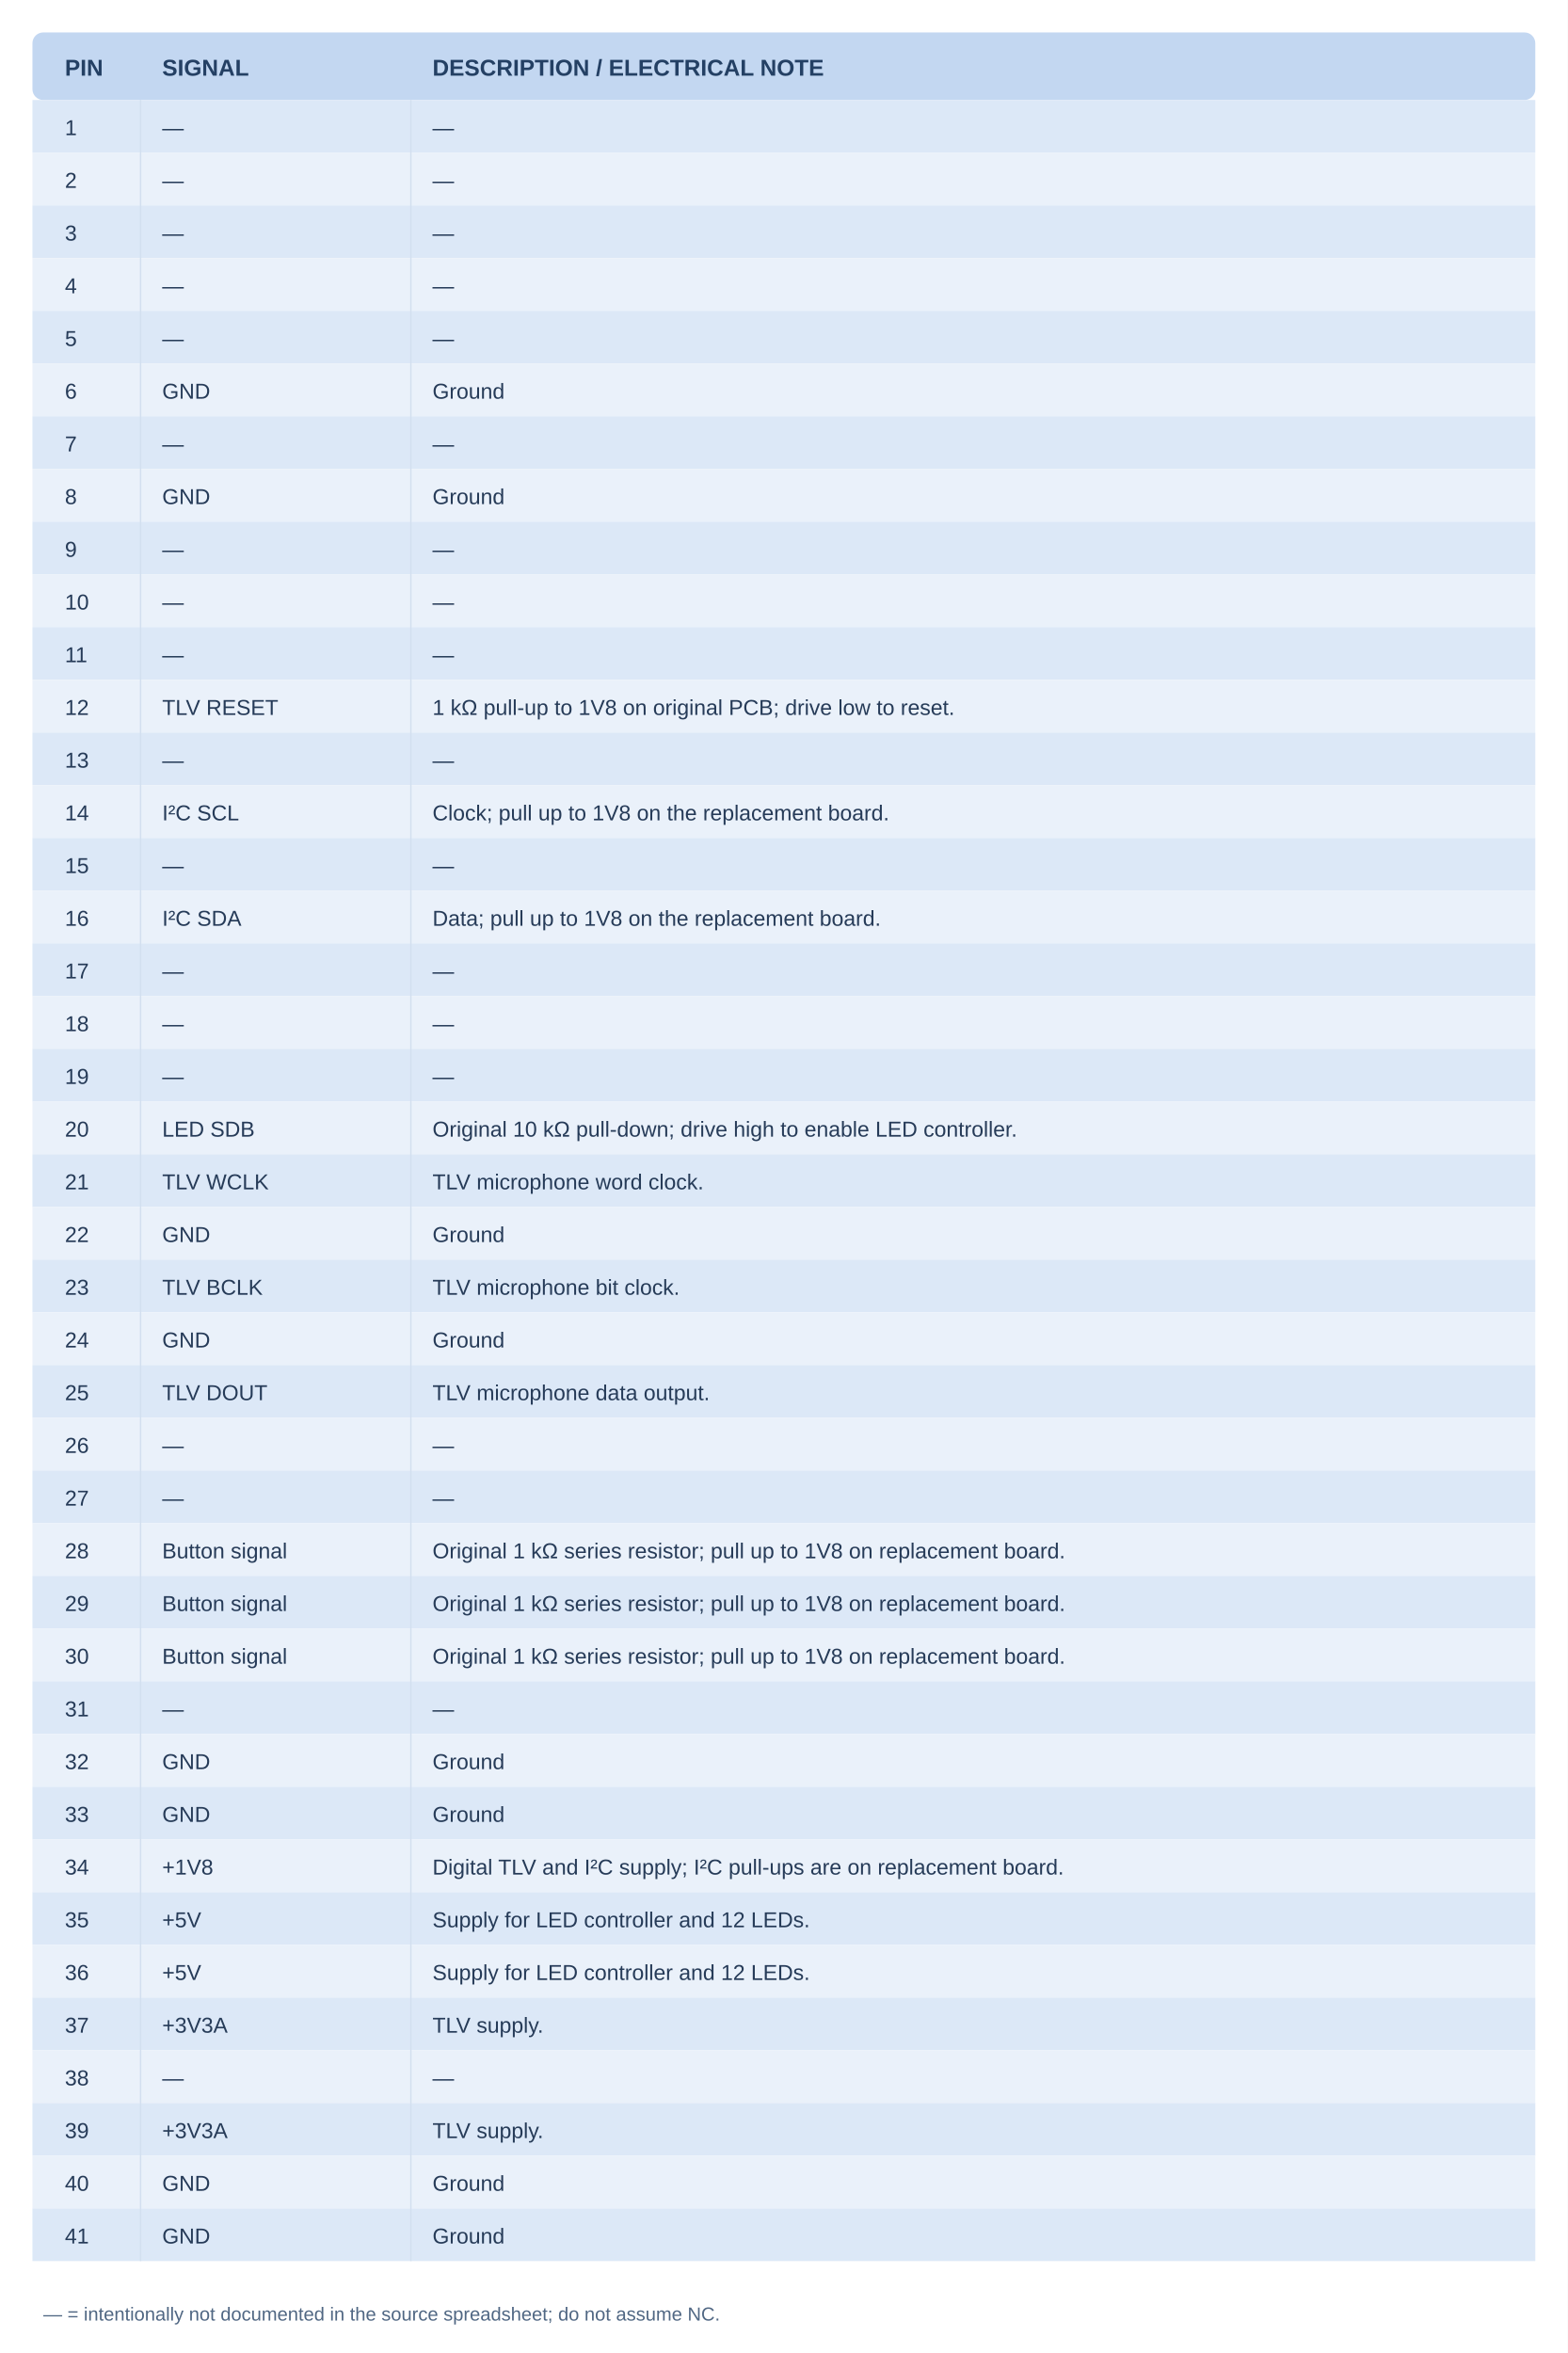
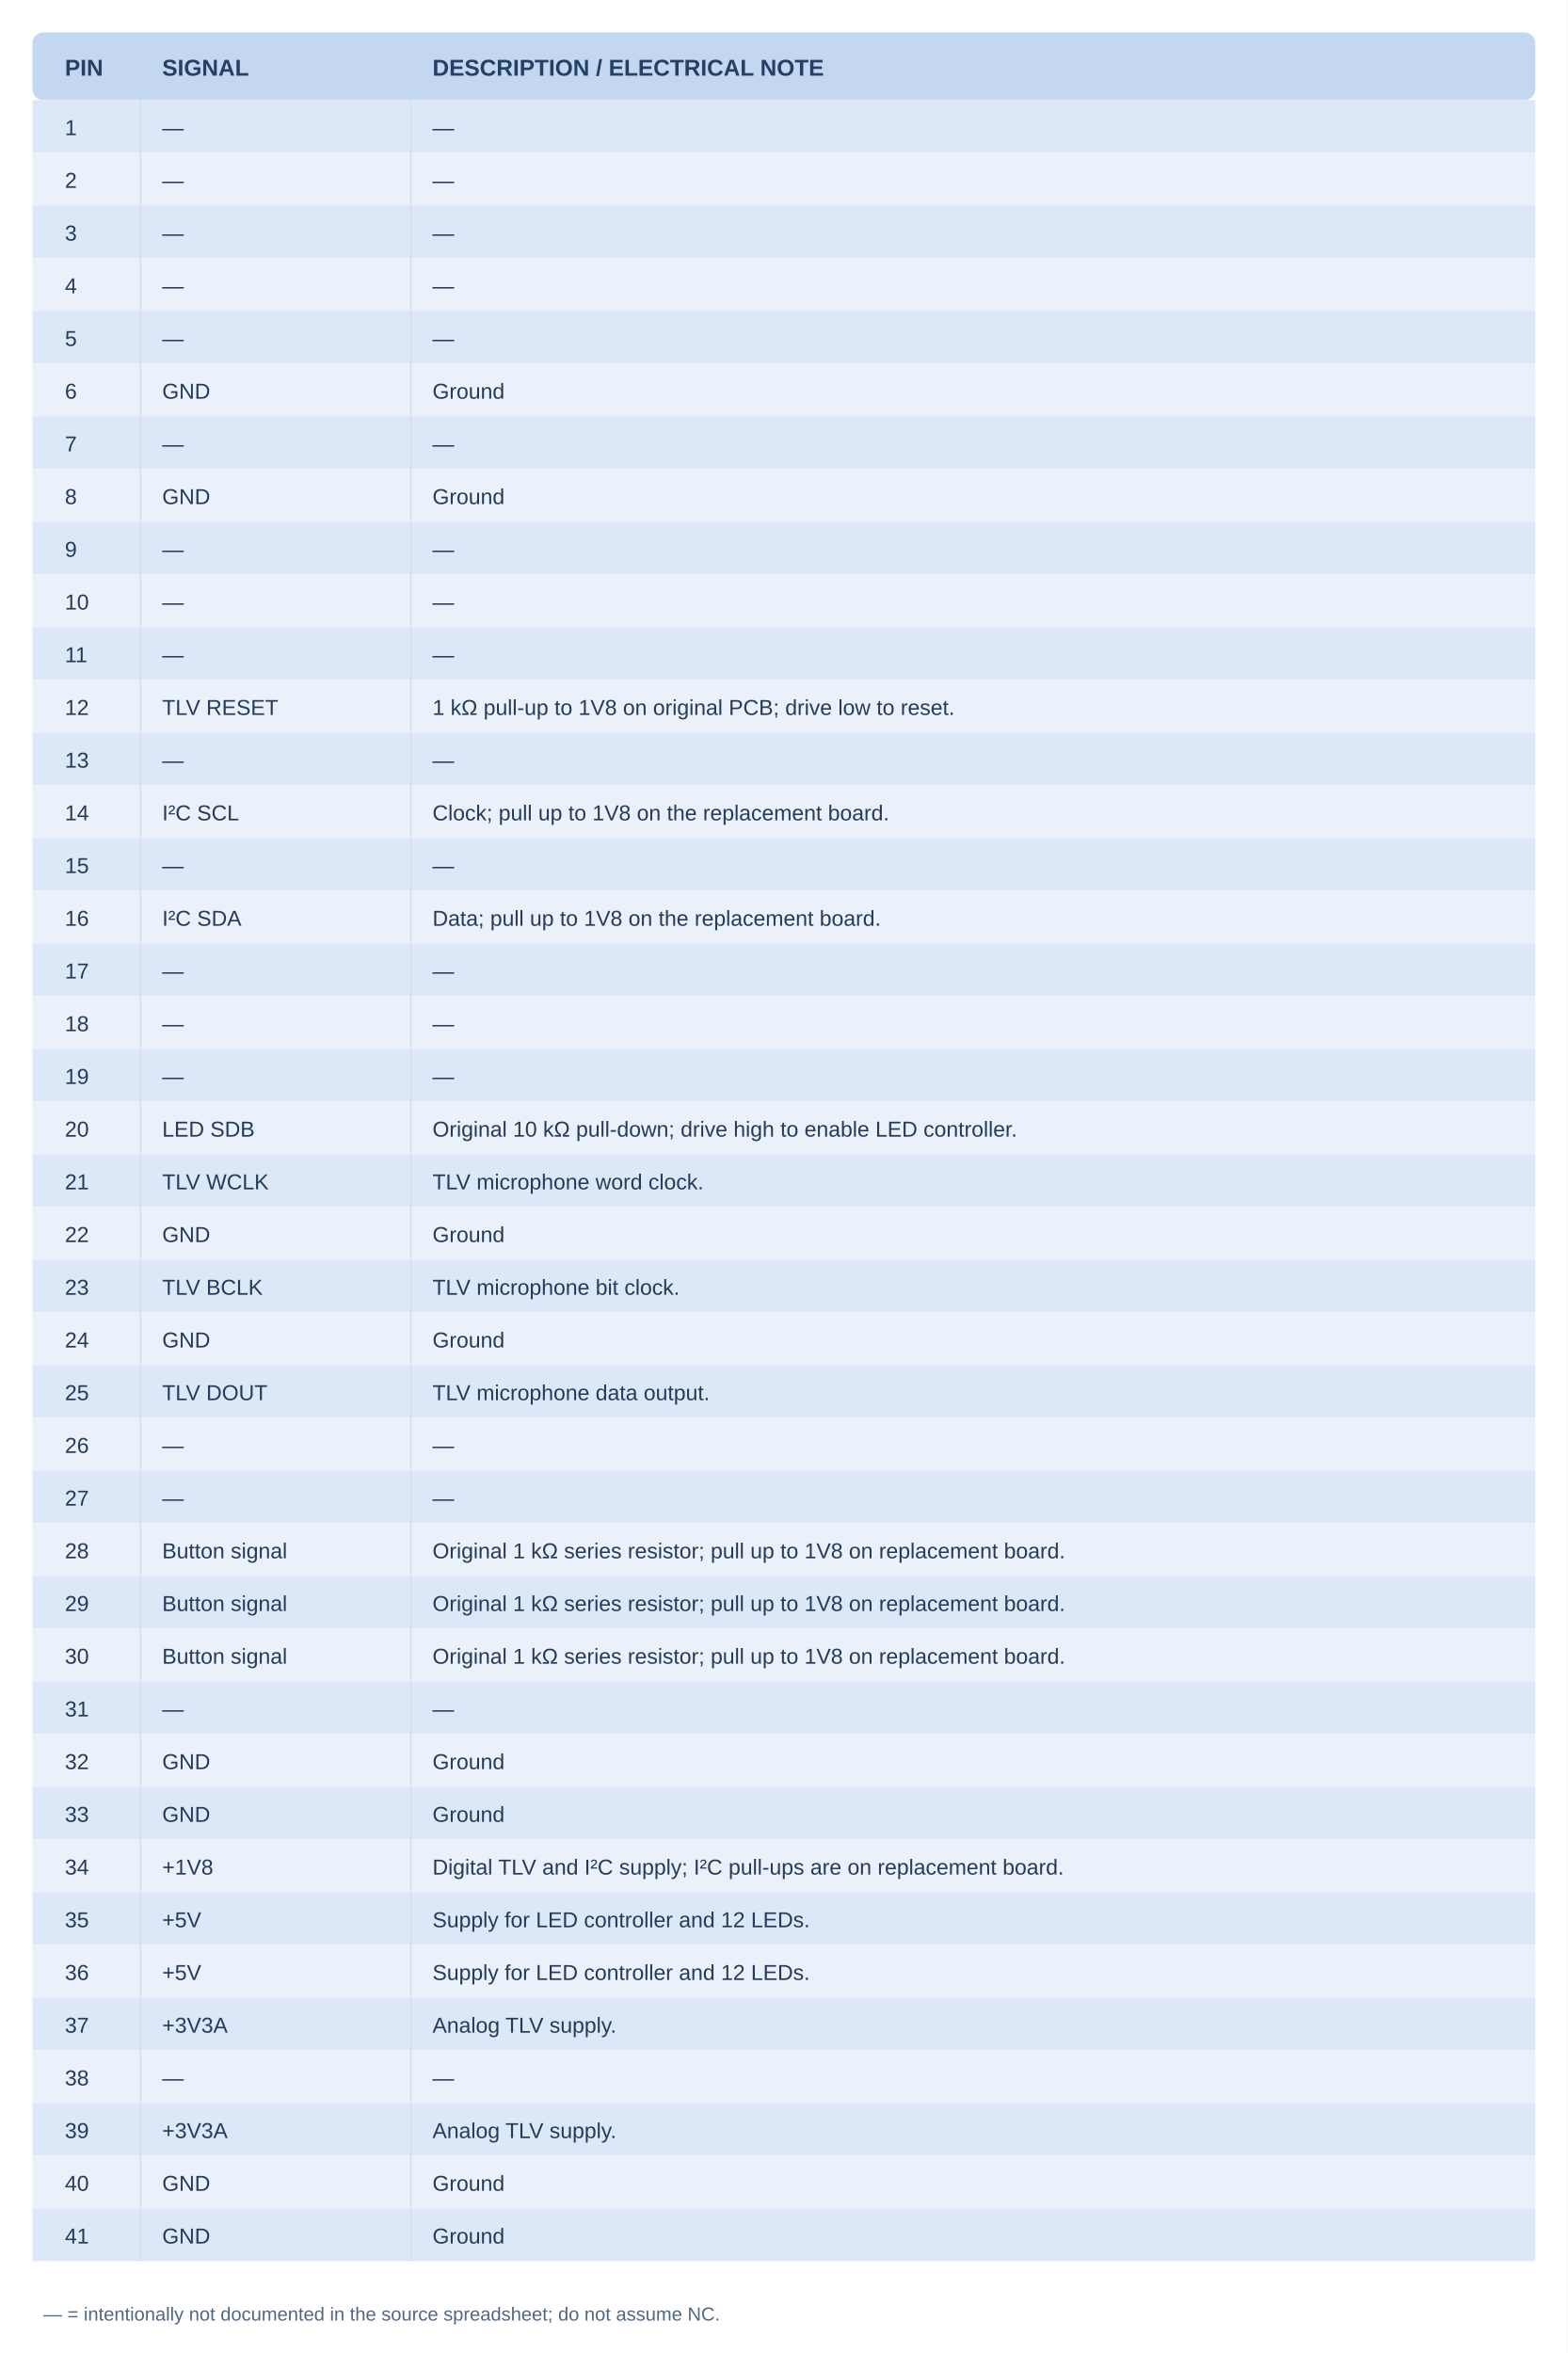
<svg xmlns="http://www.w3.org/2000/svg" width="1160" height="1741" viewBox="0 0 1160 1741" role="img" aria-labelledby="title desc">
  <rect width="1160" height="1741" fill="#ffffff" />
  <rect x="24" y="24" width="1112" height="50" rx="8" fill="#c3d7f1" />
  <g fill="#244064" font-family="Arial, Helvetica, sans-serif" font-size="17" font-weight="700">
    <text x="48" y="56">PIN</text>
    <text x="120" y="56">SIGNAL</text>
    <text x="320" y="56">DESCRIPTION / ELECTRICAL NOTE</text>
  </g>
  <rect x="24" y="74" width="1112" height="39" fill="#dce8f7" />
  <g fill="#263b58" font-family="Arial, Helvetica, sans-serif" font-size="16">
    <text x="48" y="100">1</text>
    <text x="120" y="100">—</text>
    <text x="320" y="100">—</text>
  </g>
  <rect x="24" y="113" width="1112" height="39" fill="#eaf1fa" />
  <g fill="#263b58" font-family="Arial, Helvetica, sans-serif" font-size="16">
    <text x="48" y="139">2</text>
    <text x="120" y="139">—</text>
    <text x="320" y="139">—</text>
  </g>
  <rect x="24" y="152" width="1112" height="39" fill="#dce8f7" />
  <g fill="#263b58" font-family="Arial, Helvetica, sans-serif" font-size="16">
    <text x="48" y="178">3</text>
    <text x="120" y="178">—</text>
    <text x="320" y="178">—</text>
  </g>
  <rect x="24" y="191" width="1112" height="39" fill="#eaf1fa" />
  <g fill="#263b58" font-family="Arial, Helvetica, sans-serif" font-size="16">
    <text x="48" y="217">4</text>
    <text x="120" y="217">—</text>
    <text x="320" y="217">—</text>
  </g>
  <rect x="24" y="230" width="1112" height="39" fill="#dce8f7" />
  <g fill="#263b58" font-family="Arial, Helvetica, sans-serif" font-size="16">
    <text x="48" y="256">5</text>
    <text x="120" y="256">—</text>
    <text x="320" y="256">—</text>
  </g>
  <rect x="24" y="269" width="1112" height="39" fill="#eaf1fa" />
  <g fill="#263b58" font-family="Arial, Helvetica, sans-serif" font-size="16">
    <text x="48" y="295">6</text>
    <text x="120" y="295">GND</text>
    <text x="320" y="295">Ground</text>
  </g>
  <rect x="24" y="308" width="1112" height="39" fill="#dce8f7" />
  <g fill="#263b58" font-family="Arial, Helvetica, sans-serif" font-size="16">
    <text x="48" y="334">7</text>
    <text x="120" y="334">—</text>
    <text x="320" y="334">—</text>
  </g>
  <rect x="24" y="347" width="1112" height="39" fill="#eaf1fa" />
  <g fill="#263b58" font-family="Arial, Helvetica, sans-serif" font-size="16">
    <text x="48" y="373">8</text>
    <text x="120" y="373">GND</text>
    <text x="320" y="373">Ground</text>
  </g>
  <rect x="24" y="386" width="1112" height="39" fill="#dce8f7" />
  <g fill="#263b58" font-family="Arial, Helvetica, sans-serif" font-size="16">
    <text x="48" y="412">9</text>
    <text x="120" y="412">—</text>
    <text x="320" y="412">—</text>
  </g>
  <rect x="24" y="425" width="1112" height="39" fill="#eaf1fa" />
  <g fill="#263b58" font-family="Arial, Helvetica, sans-serif" font-size="16">
    <text x="48" y="451">10</text>
    <text x="120" y="451">—</text>
    <text x="320" y="451">—</text>
  </g>
  <rect x="24" y="464" width="1112" height="39" fill="#dce8f7" />
  <g fill="#263b58" font-family="Arial, Helvetica, sans-serif" font-size="16">
    <text x="48" y="490">11</text>
    <text x="120" y="490">—</text>
    <text x="320" y="490">—</text>
  </g>
  <rect x="24" y="503" width="1112" height="39" fill="#eaf1fa" />
  <g fill="#263b58" font-family="Arial, Helvetica, sans-serif" font-size="16">
    <text x="48" y="529">12</text>
    <text x="120" y="529">TLV RESET</text>
    <text x="320" y="529">1 kΩ pull-up to 1V8 on original PCB; drive low to reset.</text>
  </g>
  <rect x="24" y="542" width="1112" height="39" fill="#dce8f7" />
  <g fill="#263b58" font-family="Arial, Helvetica, sans-serif" font-size="16">
    <text x="48" y="568">13</text>
    <text x="120" y="568">—</text>
    <text x="320" y="568">—</text>
  </g>
  <rect x="24" y="581" width="1112" height="39" fill="#eaf1fa" />
  <g fill="#263b58" font-family="Arial, Helvetica, sans-serif" font-size="16">
    <text x="48" y="607">14</text>
    <text x="120" y="607">I²C SCL</text>
    <text x="320" y="607">Clock; pull up to 1V8 on the replacement board.</text>
  </g>
  <rect x="24" y="620" width="1112" height="39" fill="#dce8f7" />
  <g fill="#263b58" font-family="Arial, Helvetica, sans-serif" font-size="16">
    <text x="48" y="646">15</text>
    <text x="120" y="646">—</text>
    <text x="320" y="646">—</text>
  </g>
  <rect x="24" y="659" width="1112" height="39" fill="#eaf1fa" />
  <g fill="#263b58" font-family="Arial, Helvetica, sans-serif" font-size="16">
    <text x="48" y="685">16</text>
    <text x="120" y="685">I²C SDA</text>
    <text x="320" y="685">Data; pull up to 1V8 on the replacement board.</text>
  </g>
  <rect x="24" y="698" width="1112" height="39" fill="#dce8f7" />
  <g fill="#263b58" font-family="Arial, Helvetica, sans-serif" font-size="16">
    <text x="48" y="724">17</text>
    <text x="120" y="724">—</text>
    <text x="320" y="724">—</text>
  </g>
  <rect x="24" y="737" width="1112" height="39" fill="#eaf1fa" />
  <g fill="#263b58" font-family="Arial, Helvetica, sans-serif" font-size="16">
    <text x="48" y="763">18</text>
    <text x="120" y="763">—</text>
    <text x="320" y="763">—</text>
  </g>
  <rect x="24" y="776" width="1112" height="39" fill="#dce8f7" />
  <g fill="#263b58" font-family="Arial, Helvetica, sans-serif" font-size="16">
    <text x="48" y="802">19</text>
    <text x="120" y="802">—</text>
    <text x="320" y="802">—</text>
  </g>
  <rect x="24" y="815" width="1112" height="39" fill="#eaf1fa" />
  <g fill="#263b58" font-family="Arial, Helvetica, sans-serif" font-size="16">
    <text x="48" y="841">20</text>
    <text x="120" y="841">LED SDB</text>
    <text x="320" y="841">Original 10 kΩ pull-down; drive high to enable LED controller.</text>
  </g>
  <rect x="24" y="854" width="1112" height="39" fill="#dce8f7" />
  <g fill="#263b58" font-family="Arial, Helvetica, sans-serif" font-size="16">
    <text x="48" y="880">21</text>
    <text x="120" y="880">TLV WCLK</text>
    <text x="320" y="880">TLV microphone word clock.</text>
  </g>
  <rect x="24" y="893" width="1112" height="39" fill="#eaf1fa" />
  <g fill="#263b58" font-family="Arial, Helvetica, sans-serif" font-size="16">
    <text x="48" y="919">22</text>
    <text x="120" y="919">GND</text>
    <text x="320" y="919">Ground</text>
  </g>
  <rect x="24" y="932" width="1112" height="39" fill="#dce8f7" />
  <g fill="#263b58" font-family="Arial, Helvetica, sans-serif" font-size="16">
    <text x="48" y="958">23</text>
    <text x="120" y="958">TLV BCLK</text>
    <text x="320" y="958">TLV microphone bit clock.</text>
  </g>
  <rect x="24" y="971" width="1112" height="39" fill="#eaf1fa" />
  <g fill="#263b58" font-family="Arial, Helvetica, sans-serif" font-size="16">
    <text x="48" y="997">24</text>
    <text x="120" y="997">GND</text>
    <text x="320" y="997">Ground</text>
  </g>
  <rect x="24" y="1010" width="1112" height="39" fill="#dce8f7" />
  <g fill="#263b58" font-family="Arial, Helvetica, sans-serif" font-size="16">
    <text x="48" y="1036">25</text>
    <text x="120" y="1036">TLV DOUT</text>
    <text x="320" y="1036">TLV microphone data output.</text>
  </g>
  <rect x="24" y="1049" width="1112" height="39" fill="#eaf1fa" />
  <g fill="#263b58" font-family="Arial, Helvetica, sans-serif" font-size="16">
    <text x="48" y="1075">26</text>
    <text x="120" y="1075">—</text>
    <text x="320" y="1075">—</text>
  </g>
  <rect x="24" y="1088" width="1112" height="39" fill="#dce8f7" />
  <g fill="#263b58" font-family="Arial, Helvetica, sans-serif" font-size="16">
    <text x="48" y="1114">27</text>
    <text x="120" y="1114">—</text>
    <text x="320" y="1114">—</text>
  </g>
  <rect x="24" y="1127" width="1112" height="39" fill="#eaf1fa" />
  <g fill="#263b58" font-family="Arial, Helvetica, sans-serif" font-size="16">
    <text x="48" y="1153">28</text>
    <text x="120" y="1153">Button signal</text>
    <text x="320" y="1153">Original 1 kΩ series resistor; pull up to 1V8 on replacement board.</text>
  </g>
  <rect x="24" y="1166" width="1112" height="39" fill="#dce8f7" />
  <g fill="#263b58" font-family="Arial, Helvetica, sans-serif" font-size="16">
    <text x="48" y="1192">29</text>
    <text x="120" y="1192">Button signal</text>
    <text x="320" y="1192">Original 1 kΩ series resistor; pull up to 1V8 on replacement board.</text>
  </g>
  <rect x="24" y="1205" width="1112" height="39" fill="#eaf1fa" />
  <g fill="#263b58" font-family="Arial, Helvetica, sans-serif" font-size="16">
    <text x="48" y="1231">30</text>
    <text x="120" y="1231">Button signal</text>
    <text x="320" y="1231">Original 1 kΩ series resistor; pull up to 1V8 on replacement board.</text>
  </g>
  <rect x="24" y="1244" width="1112" height="39" fill="#dce8f7" />
  <g fill="#263b58" font-family="Arial, Helvetica, sans-serif" font-size="16">
    <text x="48" y="1270">31</text>
    <text x="120" y="1270">—</text>
    <text x="320" y="1270">—</text>
  </g>
  <rect x="24" y="1283" width="1112" height="39" fill="#eaf1fa" />
  <g fill="#263b58" font-family="Arial, Helvetica, sans-serif" font-size="16">
    <text x="48" y="1309">32</text>
    <text x="120" y="1309">GND</text>
    <text x="320" y="1309">Ground</text>
  </g>
  <rect x="24" y="1322" width="1112" height="39" fill="#dce8f7" />
  <g fill="#263b58" font-family="Arial, Helvetica, sans-serif" font-size="16">
    <text x="48" y="1348">33</text>
    <text x="120" y="1348">GND</text>
    <text x="320" y="1348">Ground</text>
  </g>
  <rect x="24" y="1361" width="1112" height="39" fill="#eaf1fa" />
  <g fill="#263b58" font-family="Arial, Helvetica, sans-serif" font-size="16">
    <text x="48" y="1387">34</text>
    <text x="120" y="1387">+1V8</text>
    <text x="320" y="1387">Digital TLV and I²C supply; I²C pull-ups are on replacement board.</text>
  </g>
  <rect x="24" y="1400" width="1112" height="39" fill="#dce8f7" />
  <g fill="#263b58" font-family="Arial, Helvetica, sans-serif" font-size="16">
    <text x="48" y="1426">35</text>
    <text x="120" y="1426">+5V</text>
    <text x="320" y="1426">Supply for LED controller and 12 LEDs.</text>
  </g>
  <rect x="24" y="1439" width="1112" height="39" fill="#eaf1fa" />
  <g fill="#263b58" font-family="Arial, Helvetica, sans-serif" font-size="16">
    <text x="48" y="1465">36</text>
    <text x="120" y="1465">+5V</text>
    <text x="320" y="1465">Supply for LED controller and 12 LEDs.</text>
  </g>
  <rect x="24" y="1478" width="1112" height="39" fill="#dce8f7" />
  <g fill="#263b58" font-family="Arial, Helvetica, sans-serif" font-size="16">
    <text x="48" y="1504">37</text>
    <text x="120" y="1504">+3V3A</text>
-     <text x="320" y="1504">TLV supply.</text>
+     <text x="320" y="1504">Analog TLV supply.</text>
  </g>
  <rect x="24" y="1517" width="1112" height="39" fill="#eaf1fa" />
  <g fill="#263b58" font-family="Arial, Helvetica, sans-serif" font-size="16">
    <text x="48" y="1543">38</text>
    <text x="120" y="1543">—</text>
    <text x="320" y="1543">—</text>
  </g>
  <rect x="24" y="1556" width="1112" height="39" fill="#dce8f7" />
  <g fill="#263b58" font-family="Arial, Helvetica, sans-serif" font-size="16">
    <text x="48" y="1582">39</text>
    <text x="120" y="1582">+3V3A</text>
-     <text x="320" y="1582">TLV supply.</text>
+     <text x="320" y="1582">Analog TLV supply.</text>
  </g>
  <rect x="24" y="1595" width="1112" height="39" fill="#eaf1fa" />
  <g fill="#263b58" font-family="Arial, Helvetica, sans-serif" font-size="16">
    <text x="48" y="1621">40</text>
    <text x="120" y="1621">GND</text>
    <text x="320" y="1621">Ground</text>
  </g>
  <rect x="24" y="1634" width="1112" height="39" fill="#dce8f7" />
  <g fill="#263b58" font-family="Arial, Helvetica, sans-serif" font-size="16">
    <text x="48" y="1660">41</text>
    <text x="120" y="1660">GND</text>
    <text x="320" y="1660">Ground</text>
  </g>
  <path d="M104 74V1673 M304 74V1673" stroke="#d2dfef" stroke-width="1" />
  <text x="32" y="1717" fill="#506783" font-family="Arial, Helvetica, sans-serif" font-size="14">— = intentionally not documented in the source spreadsheet; do not assume NC.</text>
</svg>
